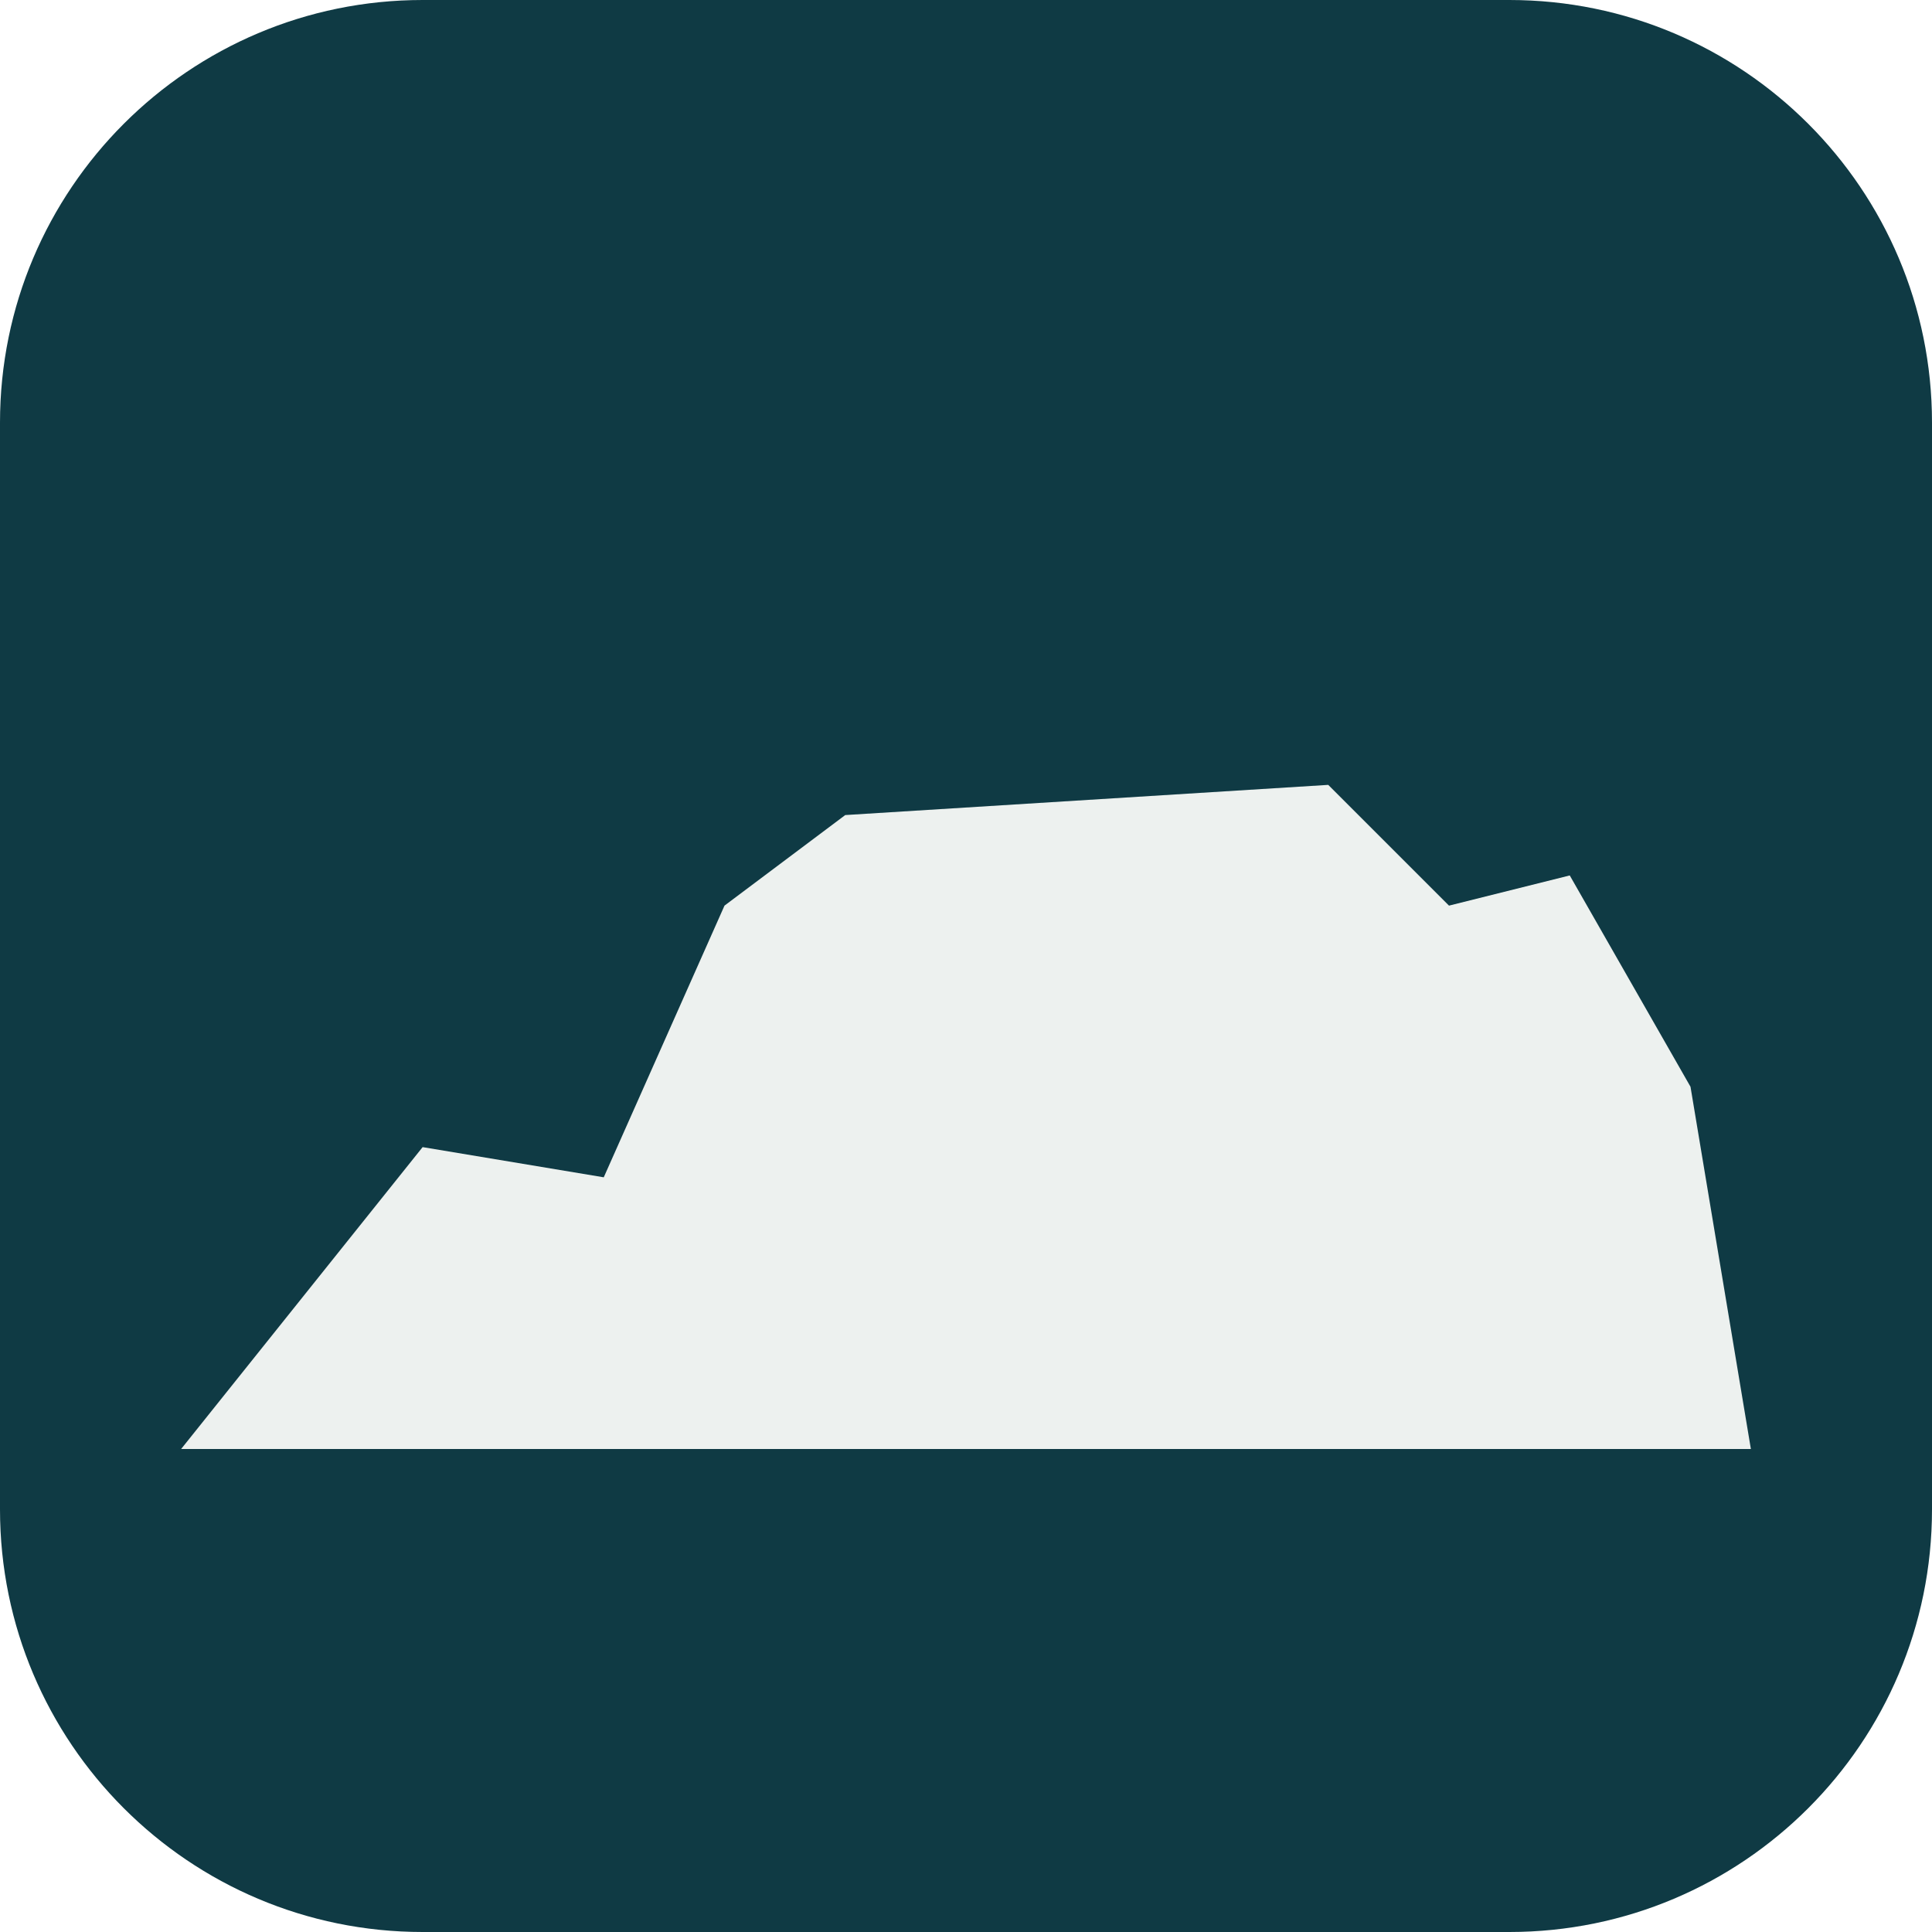
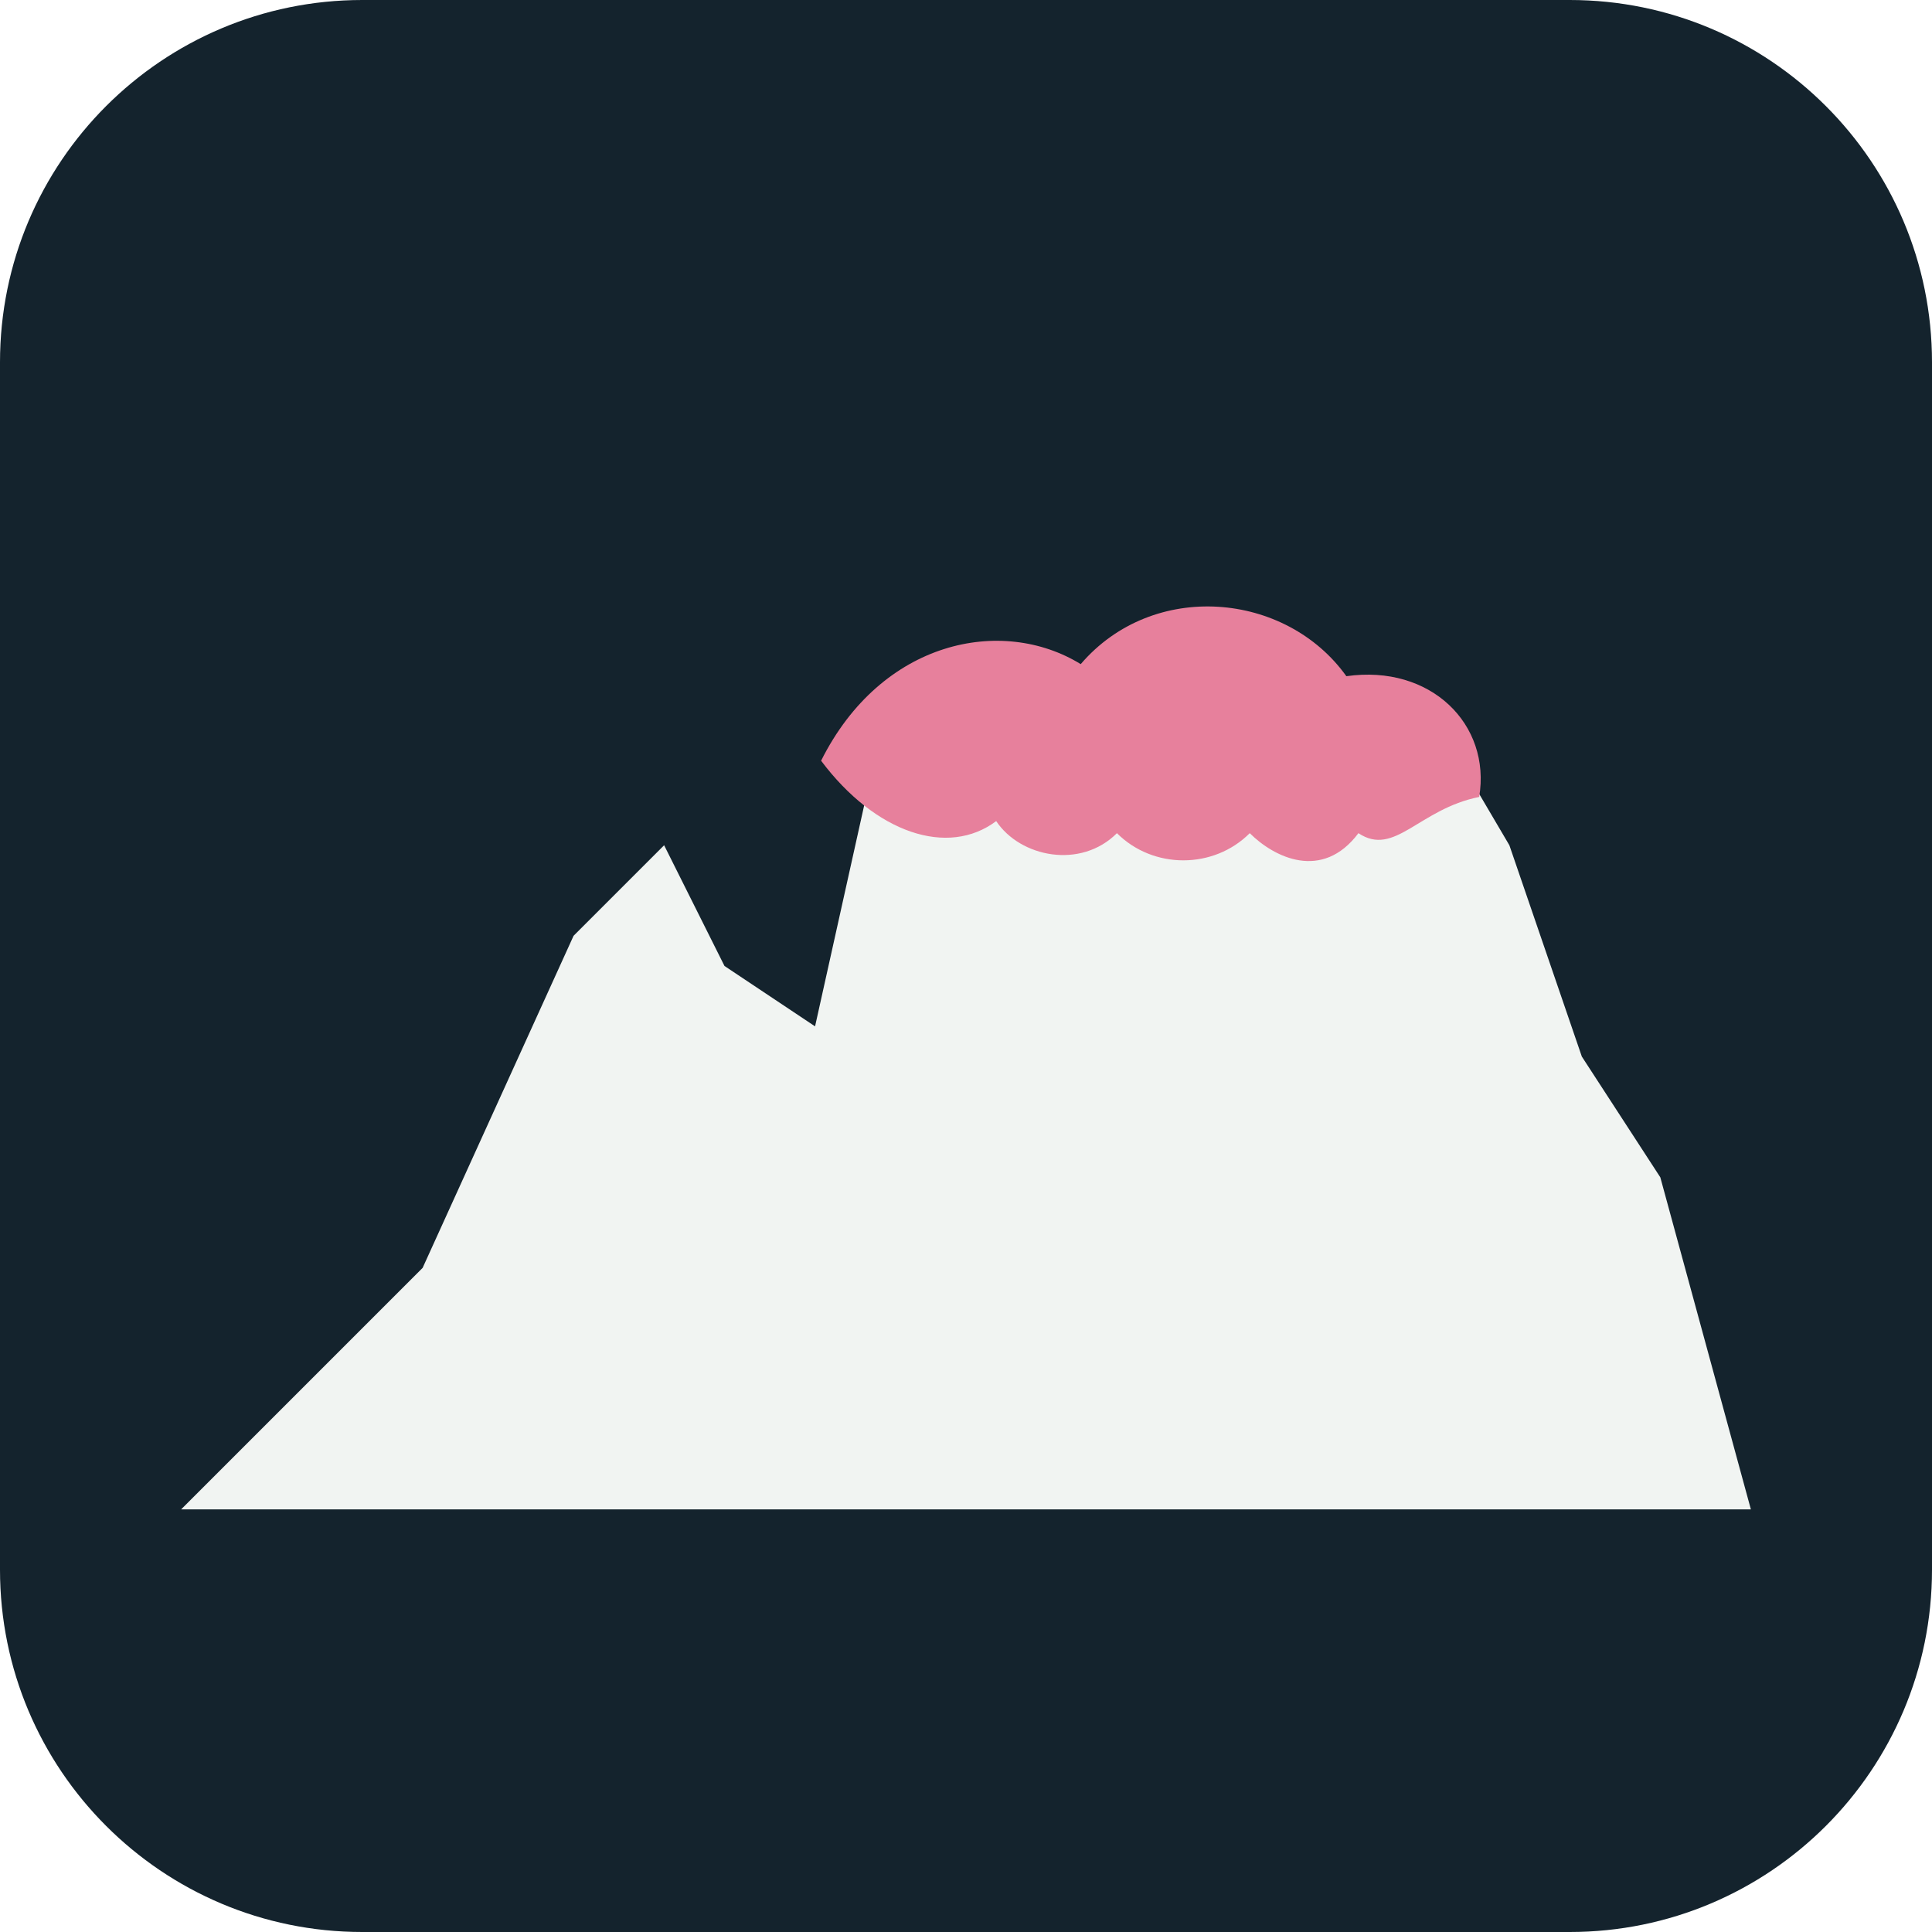
<svg xmlns="http://www.w3.org/2000/svg" viewBox="0 0 32 32">
-   <rect width="32" height="32" rx="7" fill="#0f3a44" />
-   <path d="M3 24 L7 19 L10 19.5 L12 15 L14 13.5 L22 13 L24 15 L26 14.5 L28 18 L29 24 Z" fill="#edf1ef" />
+   <rect width="32" height="32" rx="6" fill="#14232d" />
+   <path d="M3 25 L7 21 L9.5 15.5 L11 14 L12 16 L13.5 17 L14.5 12.5 L24 12.3 L25 14 L26.2 17.5 L27.5 19.5 L29 25 Z" fill="#f1f4f2" />
+   <path d="M13.6 12.6c1-2 3-2.4 4.3-1.6 1.2-1.4 3.4-1.2 4.4.2 1.4-.2 2.4.8 2.2 2-1 .2-1.4 1-2 .6-.6.8-1.4.4-1.8 0-.6.6-1.6.6-2.2 0-.6.6-1.6.4-2-.2-.8.6-2 .2-2.9-1z" fill="#e7809c" />
</svg>
